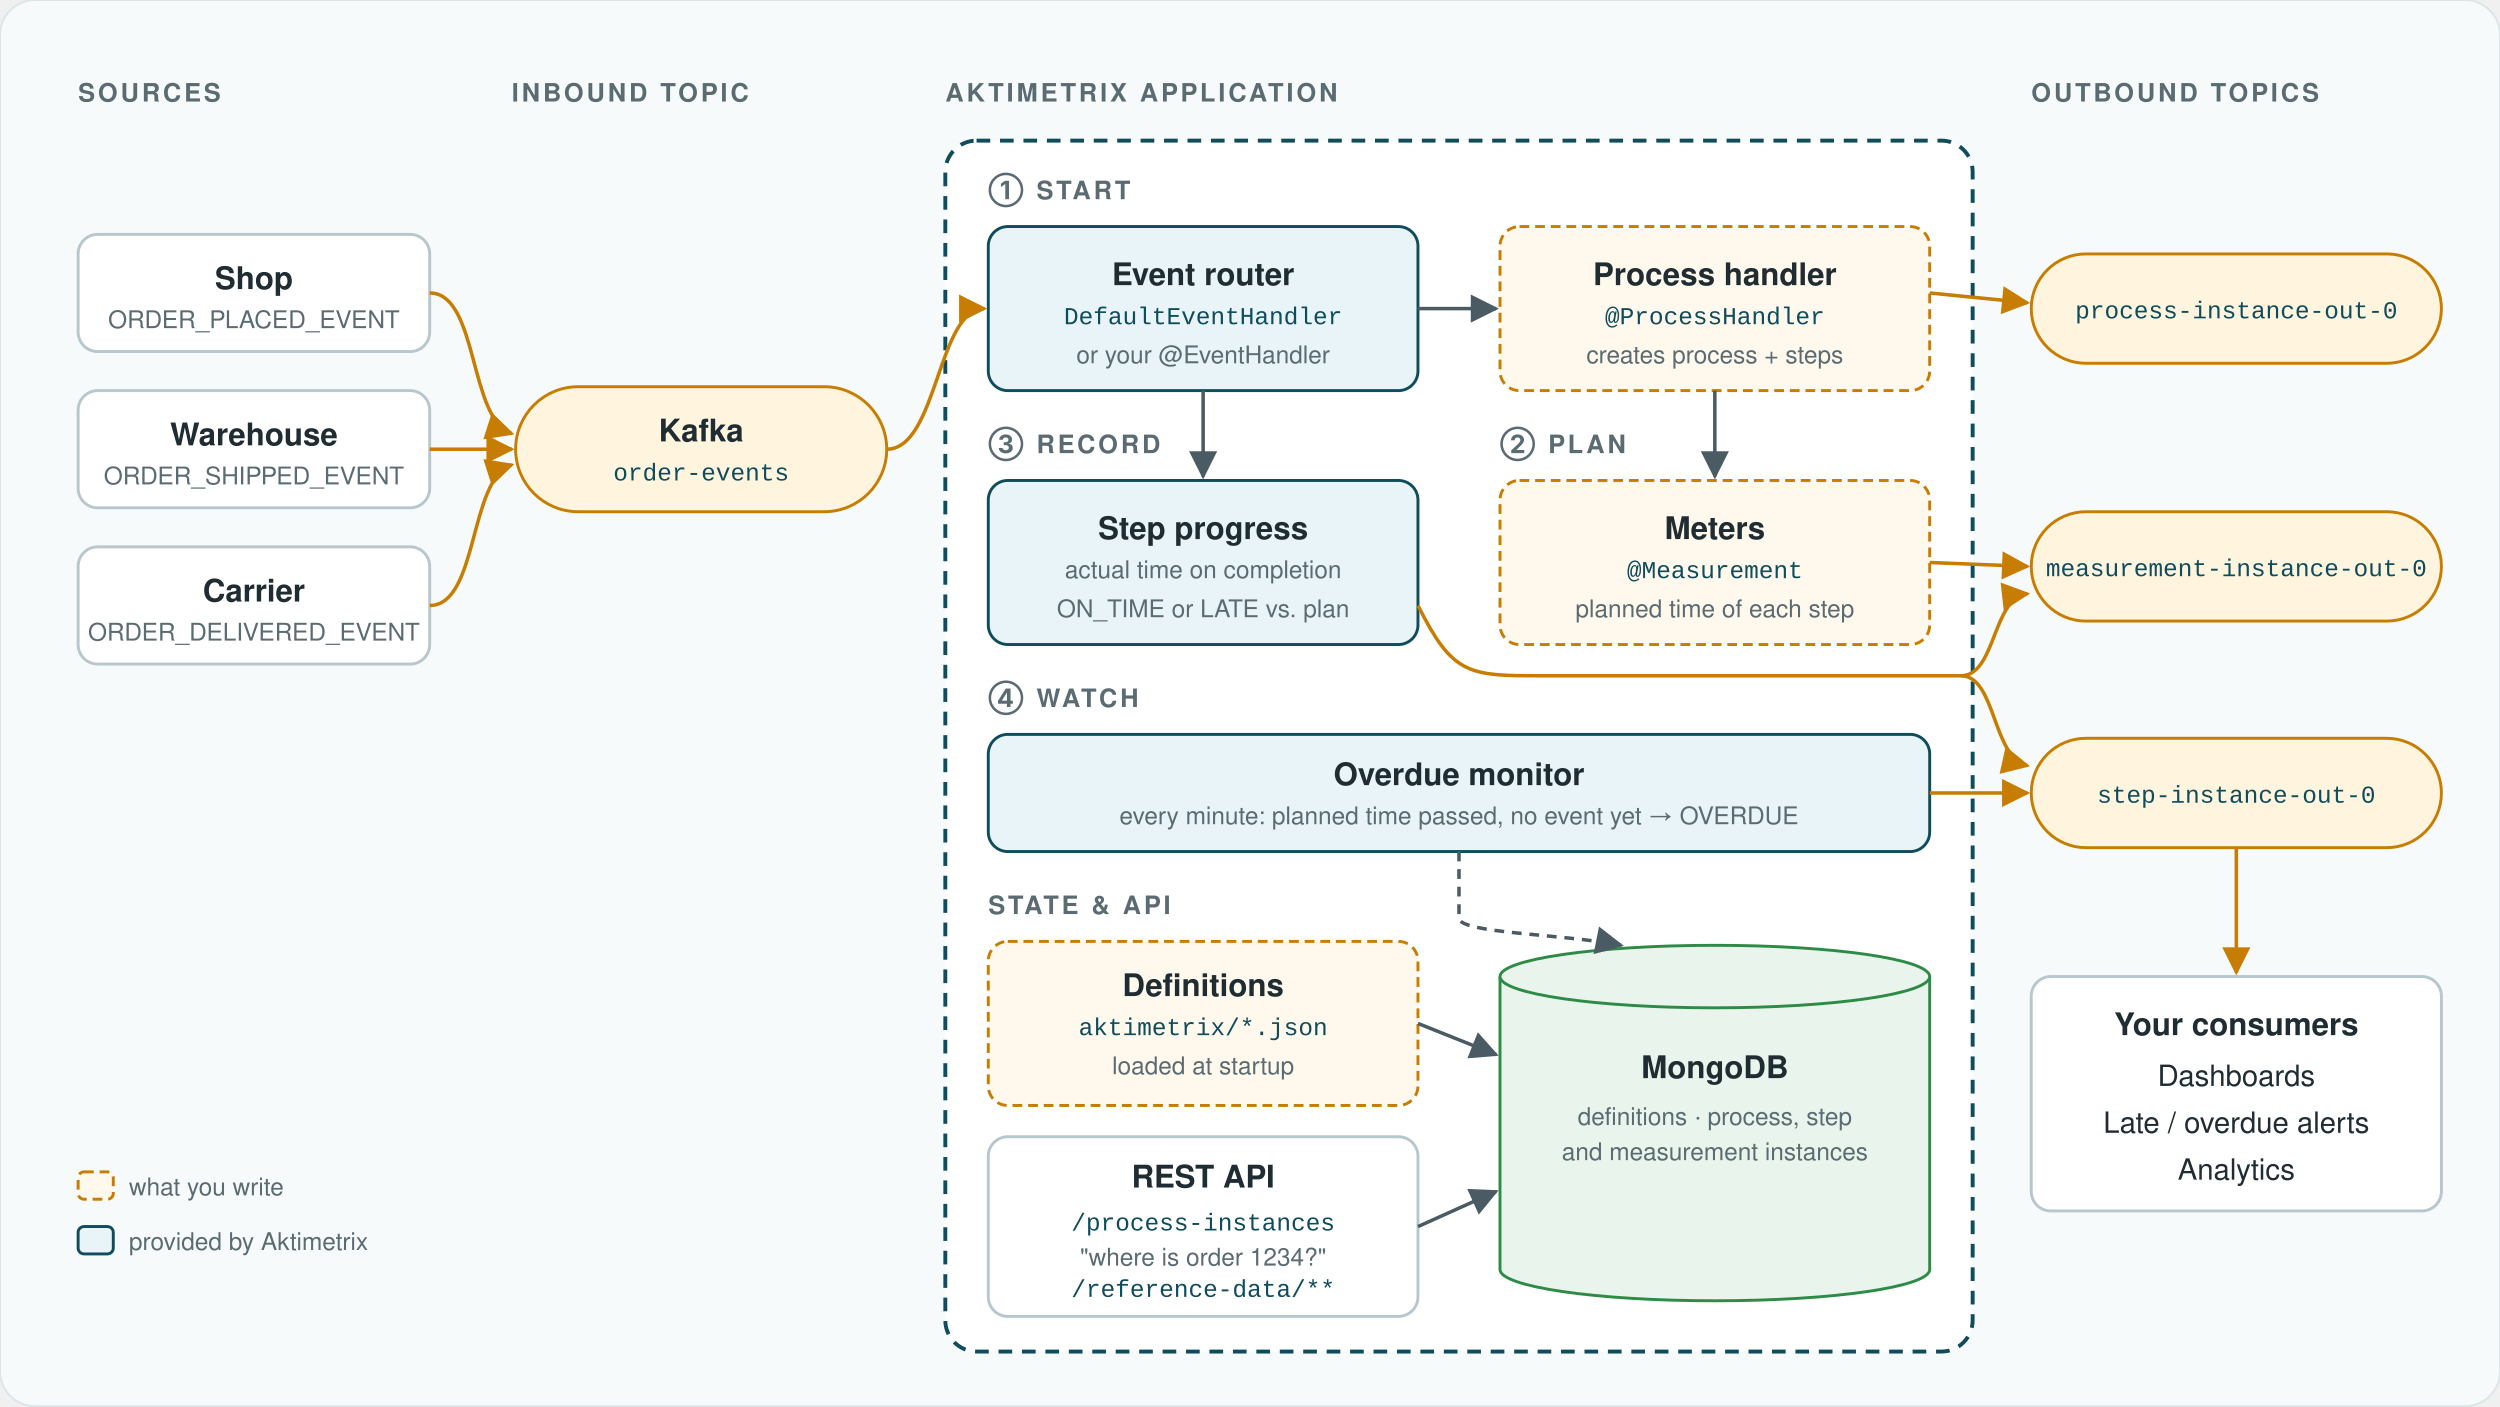
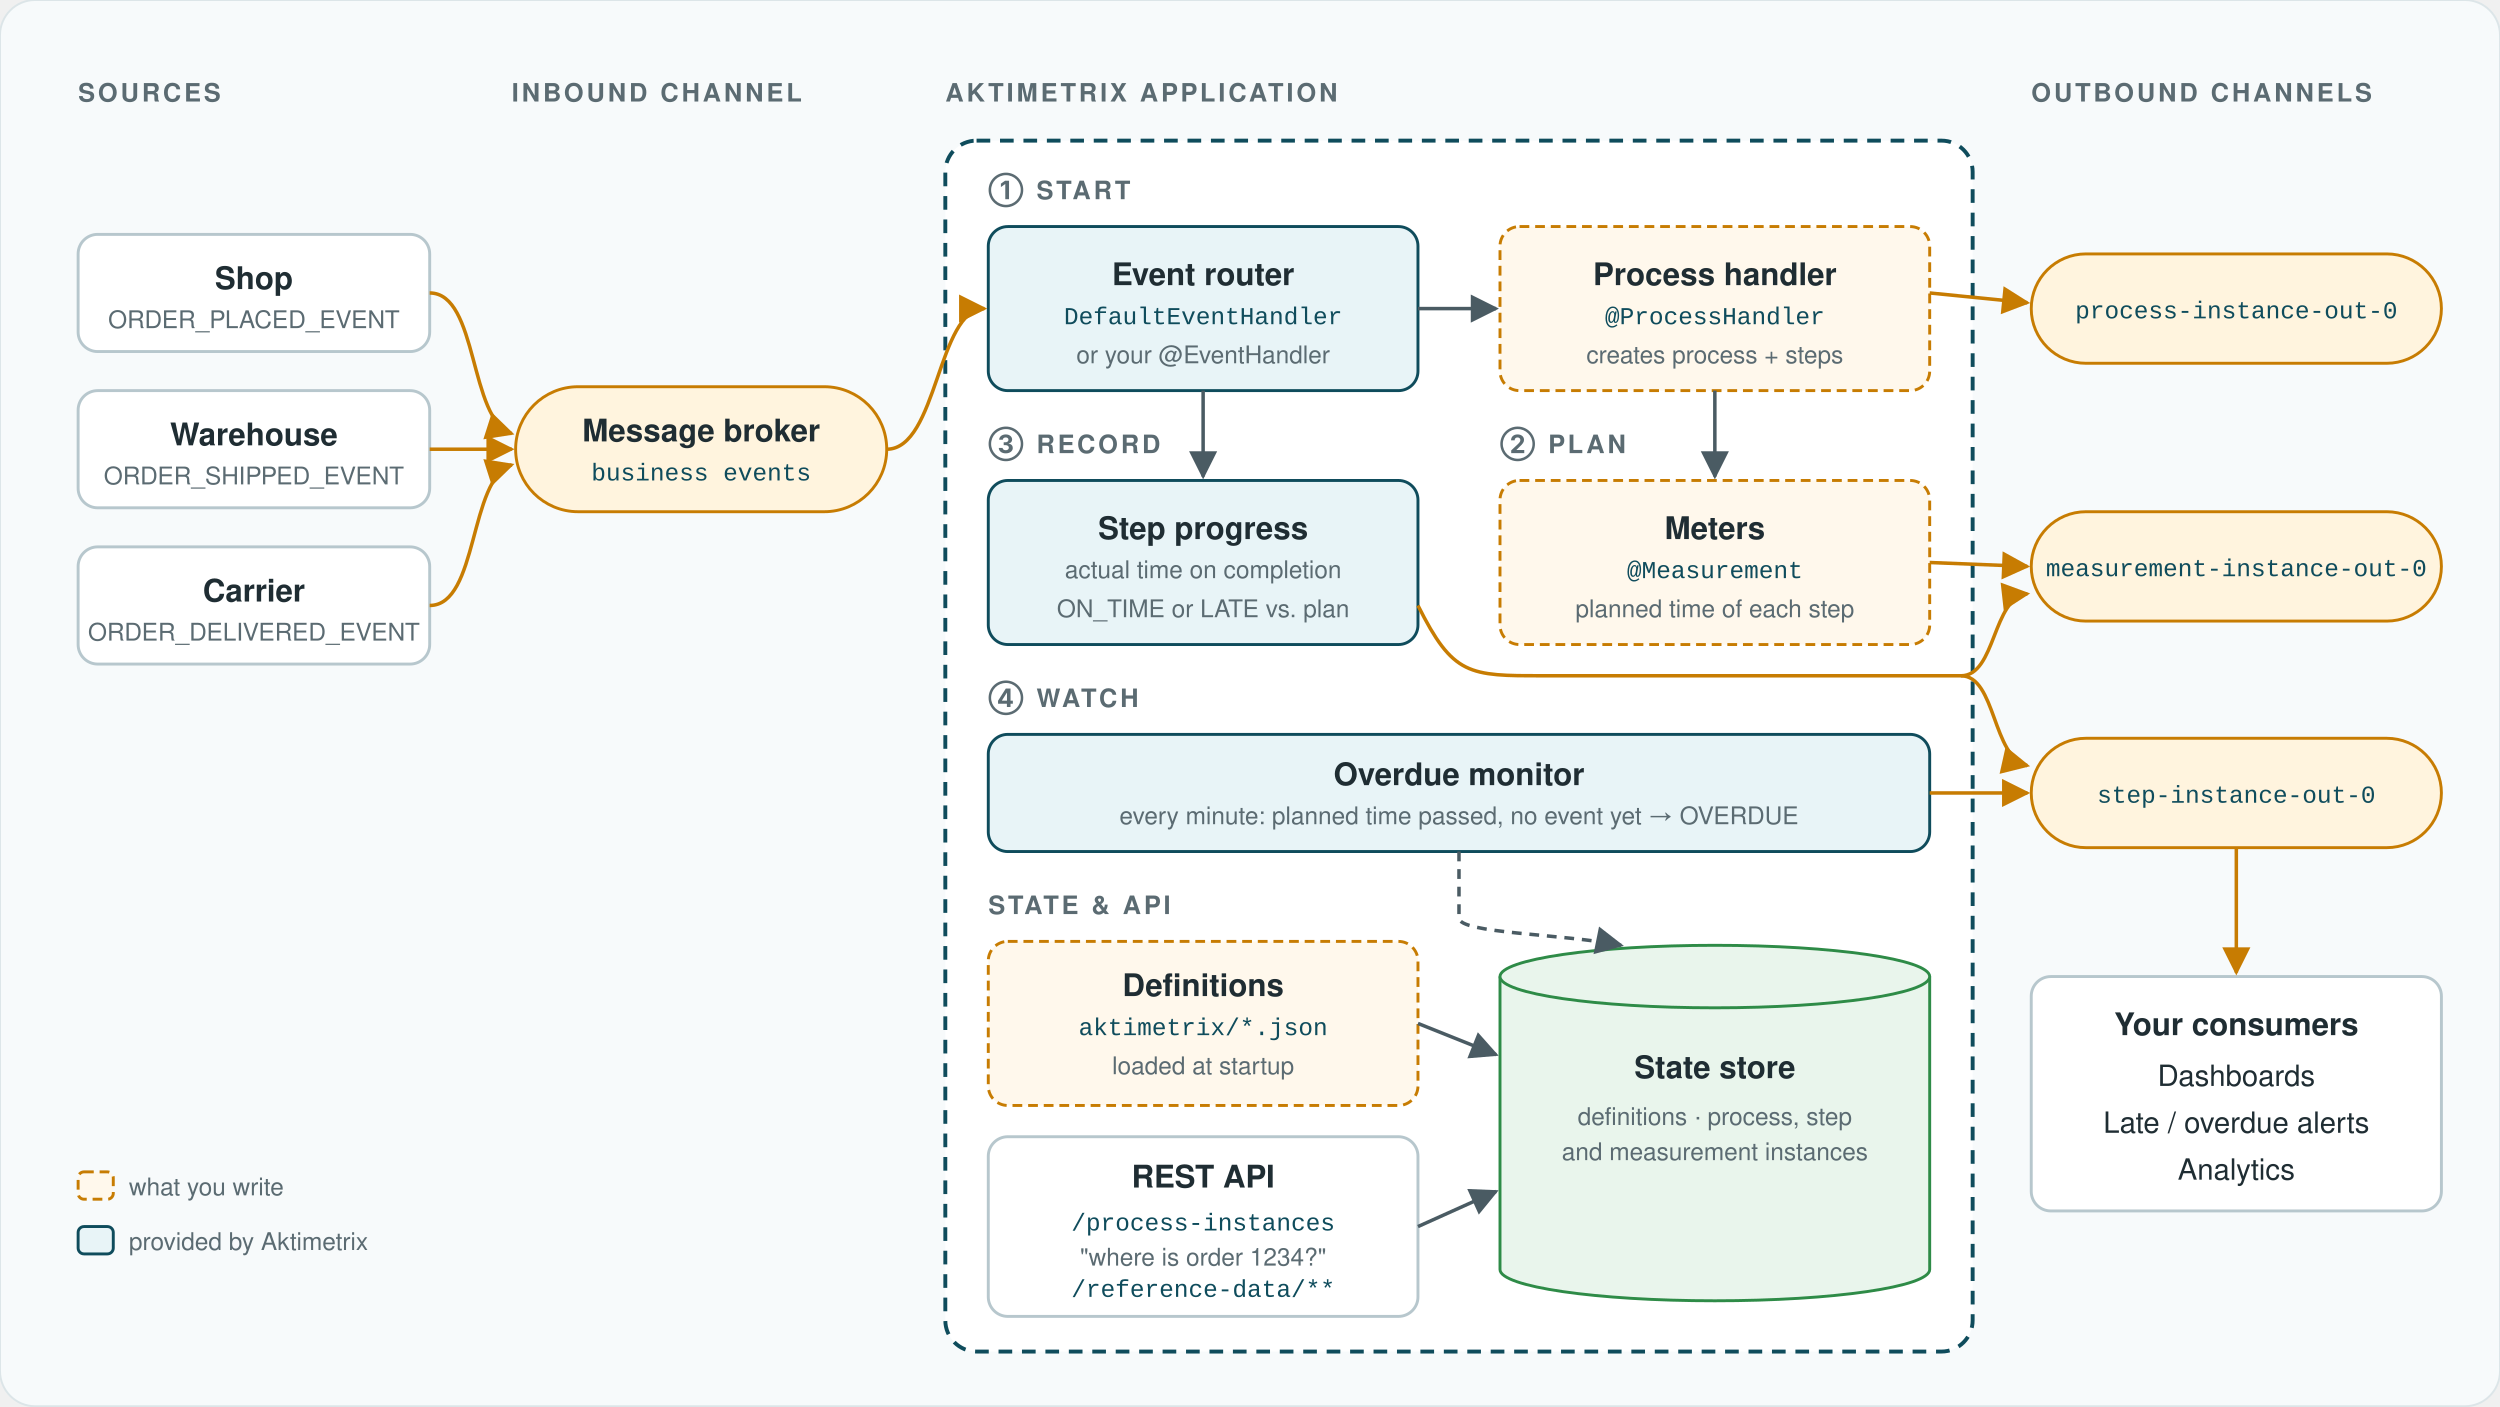
<svg xmlns="http://www.w3.org/2000/svg" width="1280" height="720" viewBox="0 0 1280 720" font-family="-apple-system, BlinkMacSystemFont, 'Segoe UI', Helvetica, Arial, sans-serif">
  <defs>
    <marker id="arr" viewBox="0 0 10 10" refX="9" refY="5" markerWidth="8" markerHeight="8" orient="auto-start-reverse">
      <path d="M0,0 L10,5 L0,10 z" fill="#4A5B63" />
    </marker>
    <marker id="arrK" viewBox="0 0 10 10" refX="9" refY="5" markerWidth="8" markerHeight="8" orient="auto-start-reverse">
      <path d="M0,0 L10,5 L0,10 z" fill="#C77C02" />
    </marker>
    <style>
      .t  { font-size: 15px; fill: #1F2D33; }
      .tb { font-size: 16px; font-weight: 700; fill: #1F2D33; }
      .ts { font-size: 12.5px; fill: #5B6B72; }
      .mono { font-family: 'SFMono-Regular', Consolas, 'Liberation Mono', Menlo, monospace; font-size: 12.5px; fill: #0F4C5C; }
      .h  { font-size: 13px; font-weight: 700; letter-spacing: 1.5px; fill: #5B6B72; }
      .box { fill: #FFFFFF; stroke: #B7C7CD; stroke-width: 1.5; }
      .core { fill: #E8F4F7; stroke: #0F4C5C; stroke-width: 1.5; }
      .you { fill: #FFF8EC; stroke: #C77C02; stroke-width: 1.5; stroke-dasharray: 5 3; }
      .topic { fill: #FFF4DE; stroke: #C77C02; stroke-width: 1.5; }
      .db { fill: #E9F5EC; stroke: #2E8B47; stroke-width: 1.5; }
      .edge { stroke: #4A5B63; stroke-width: 1.8; fill: none; }
      .kedge { stroke: #C77C02; stroke-width: 1.8; fill: none; }
    </style>
  </defs>
  <rect width="1280" height="720" rx="18" fill="#F7FAFB" stroke="#DCE5E8" />
  <text x="40" y="52" class="h">SOURCES</text>
-   <text x="262" y="52" class="h">INBOUND TOPIC</text>
+   <text x="262" y="52" class="h">INBOUND CHANNEL</text>
  <text x="484" y="52" class="h">AKTIMETRIX APPLICATION</text>
-   <text x="1040" y="52" class="h">OUTBOUND TOPICS</text>
+   <text x="1040" y="52" class="h">OUTBOUND CHANNELS</text>
  <rect x="40" y="120" width="180" height="60" rx="10" class="box" />
  <text x="130" y="148" text-anchor="middle" class="tb">Shop</text>
  <text x="130" y="168" text-anchor="middle" class="ts">ORDER_PLACED_EVENT</text>
  <rect x="40" y="200" width="180" height="60" rx="10" class="box" />
  <text x="130" y="228" text-anchor="middle" class="tb">Warehouse</text>
  <text x="130" y="248" text-anchor="middle" class="ts">ORDER_SHIPPED_EVENT</text>
  <rect x="40" y="280" width="180" height="60" rx="10" class="box" />
  <text x="130" y="308" text-anchor="middle" class="tb">Carrier</text>
  <text x="130" y="328" text-anchor="middle" class="ts">ORDER_DELIVERED_EVENT</text>
  <path d="M220,150 C245,150 240,215 262,222" class="kedge" marker-end="url(#arrK)" />
  <path d="M220,230 L262,230" class="kedge" marker-end="url(#arrK)" />
  <path d="M220,310 C245,310 240,245 262,238" class="kedge" marker-end="url(#arrK)" />
  <rect x="264" y="198" width="190" height="64" rx="32" class="topic" />
-   <text x="359" y="226" text-anchor="middle" class="tb">Kafka</text>
-   <text x="359" y="246" text-anchor="middle" class="mono">order-events</text>
+   <text x="359" y="226" text-anchor="middle" class="tb">Message broker</text>
+   <text x="359" y="246" text-anchor="middle" class="mono">business events</text>
  <rect x="484" y="72" width="526" height="620" rx="16" fill="#FFFFFF" stroke="#0F4C5C" stroke-width="2" stroke-dasharray="7 5" />
  <text x="506" y="102" class="h">① START</text>
  <rect x="506" y="116" width="220" height="84" rx="10" class="core" />
  <text x="616" y="146" text-anchor="middle" class="tb">Event router</text>
  <text x="616" y="166" text-anchor="middle" class="mono">DefaultEventHandler</text>
  <text x="616" y="186" text-anchor="middle" class="ts">or your @EventHandler</text>
  <rect x="768" y="116" width="220" height="84" rx="10" class="you" />
  <text x="878" y="146" text-anchor="middle" class="tb">Process handler</text>
  <text x="878" y="166" text-anchor="middle" class="mono">@ProcessHandler</text>
  <text x="878" y="186" text-anchor="middle" class="ts">creates process + steps</text>
  <path d="M726,158 L766,158" class="edge" marker-end="url(#arr)" />
  <path d="M454,230 C480,230 480,158 504,158" class="kedge" marker-end="url(#arrK)" />
  <text x="768" y="232" class="h">② PLAN</text>
  <rect x="768" y="246" width="220" height="84" rx="10" class="you" />
  <text x="878" y="276" text-anchor="middle" class="tb">Meters</text>
  <text x="878" y="296" text-anchor="middle" class="mono">@Measurement</text>
  <text x="878" y="316" text-anchor="middle" class="ts">planned time of each step</text>
  <path d="M878,200 L878,244" class="edge" marker-end="url(#arr)" />
  <text x="506" y="232" class="h">③ RECORD</text>
  <rect x="506" y="246" width="220" height="84" rx="10" class="core" />
  <text x="616" y="276" text-anchor="middle" class="tb">Step progress</text>
  <text x="616" y="296" text-anchor="middle" class="ts">actual time on completion</text>
  <text x="616" y="316" text-anchor="middle" class="ts">ON_TIME or LATE vs. plan</text>
  <path d="M616,200 L616,244" class="edge" marker-end="url(#arr)" />
  <text x="506" y="362" class="h">④ WATCH</text>
  <rect x="506" y="376" width="482" height="60" rx="10" class="core" />
  <text x="747" y="402" text-anchor="middle" class="tb">Overdue monitor</text>
  <text x="747" y="422" text-anchor="middle" class="ts">every minute: planned time passed, no event yet → OVERDUE</text>
  <text x="506" y="468" class="h">STATE &amp; API</text>
  <rect x="506" y="482" width="220" height="84" rx="10" class="you" />
  <text x="616" y="510" text-anchor="middle" class="tb">Definitions</text>
  <text x="616" y="530" text-anchor="middle" class="mono">aktimetrix/*.json</text>
  <text x="616" y="550" text-anchor="middle" class="ts">loaded at startup</text>
  <rect x="506" y="582" width="220" height="92" rx="10" class="box" />
  <text x="616" y="608" text-anchor="middle" class="tb">REST API</text>
  <text x="616" y="630" text-anchor="middle" class="mono">/process-instances</text>
  <text x="616" y="648" text-anchor="middle" class="ts">"where is order 1234?"</text>
  <text x="616" y="664" text-anchor="middle" class="mono">/reference-data/**</text>
  <g>
    <path d="M768,500 L768,650 A110,16 0 0 0 988,650 L988,500" class="db" />
    <ellipse cx="878" cy="500" rx="110" ry="16" class="db" />
-     <text x="878" y="552" text-anchor="middle" class="tb">MongoDB</text>
+     <text x="878" y="552" text-anchor="middle" class="tb">State store</text>
    <text x="878" y="576" text-anchor="middle" class="ts">definitions · process, step</text>
    <text x="878" y="594" text-anchor="middle" class="ts">and measurement instances</text>
  </g>
  <path d="M726,524 L766,540" class="edge" marker-end="url(#arr)" />
  <path d="M726,628 L766,610" class="edge" marker-end="url(#arr)" />
  <path d="M747,436 L747,470 C747,478 800,478 830,484" class="edge" stroke-dasharray="5 4" marker-end="url(#arr)" />
  <rect x="1040" y="130" width="210" height="56" rx="28" class="topic" />
  <text x="1145" y="163" text-anchor="middle" class="mono">process-instance-out-0</text>
  <rect x="1040" y="262" width="210" height="56" rx="28" class="topic" />
  <text x="1145" y="295" text-anchor="middle" class="mono">measurement-instance-out-0</text>
  <rect x="1040" y="378" width="210" height="56" rx="28" class="topic" />
  <text x="1145" y="411" text-anchor="middle" class="mono">step-instance-out-0</text>
  <path d="M988,150 L1038,155" class="kedge" marker-end="url(#arrK)" />
  <path d="M988,288 L1038,290" class="kedge" marker-end="url(#arrK)" />
  <path d="M726,310 C744,346 752,346 790,346 L1004,346 C1022,346 1020,306 1038,304" class="kedge" marker-end="url(#arrK)" />
  <path d="M1004,346 C1022,346 1020,388 1038,392" class="kedge" marker-end="url(#arrK)" />
  <path d="M988,406 L1038,406" class="kedge" marker-end="url(#arrK)" />
  <rect x="1040" y="500" width="210" height="120" rx="10" class="box" />
  <text x="1145" y="530" text-anchor="middle" class="tb">Your consumers</text>
  <text x="1145" y="556" text-anchor="middle" class="t">Dashboards</text>
  <text x="1145" y="580" text-anchor="middle" class="t">Late / overdue alerts</text>
  <text x="1145" y="604" text-anchor="middle" class="t">Analytics</text>
  <path d="M1145,434 L1145,498" class="kedge" marker-end="url(#arrK)" />
  <rect x="40" y="600" width="18" height="14" rx="3" class="you" />
  <text x="66" y="612" class="ts">what you write</text>
  <rect x="40" y="628" width="18" height="14" rx="3" class="core" />
  <text x="66" y="640" class="ts">provided by Aktimetrix</text>
</svg>
